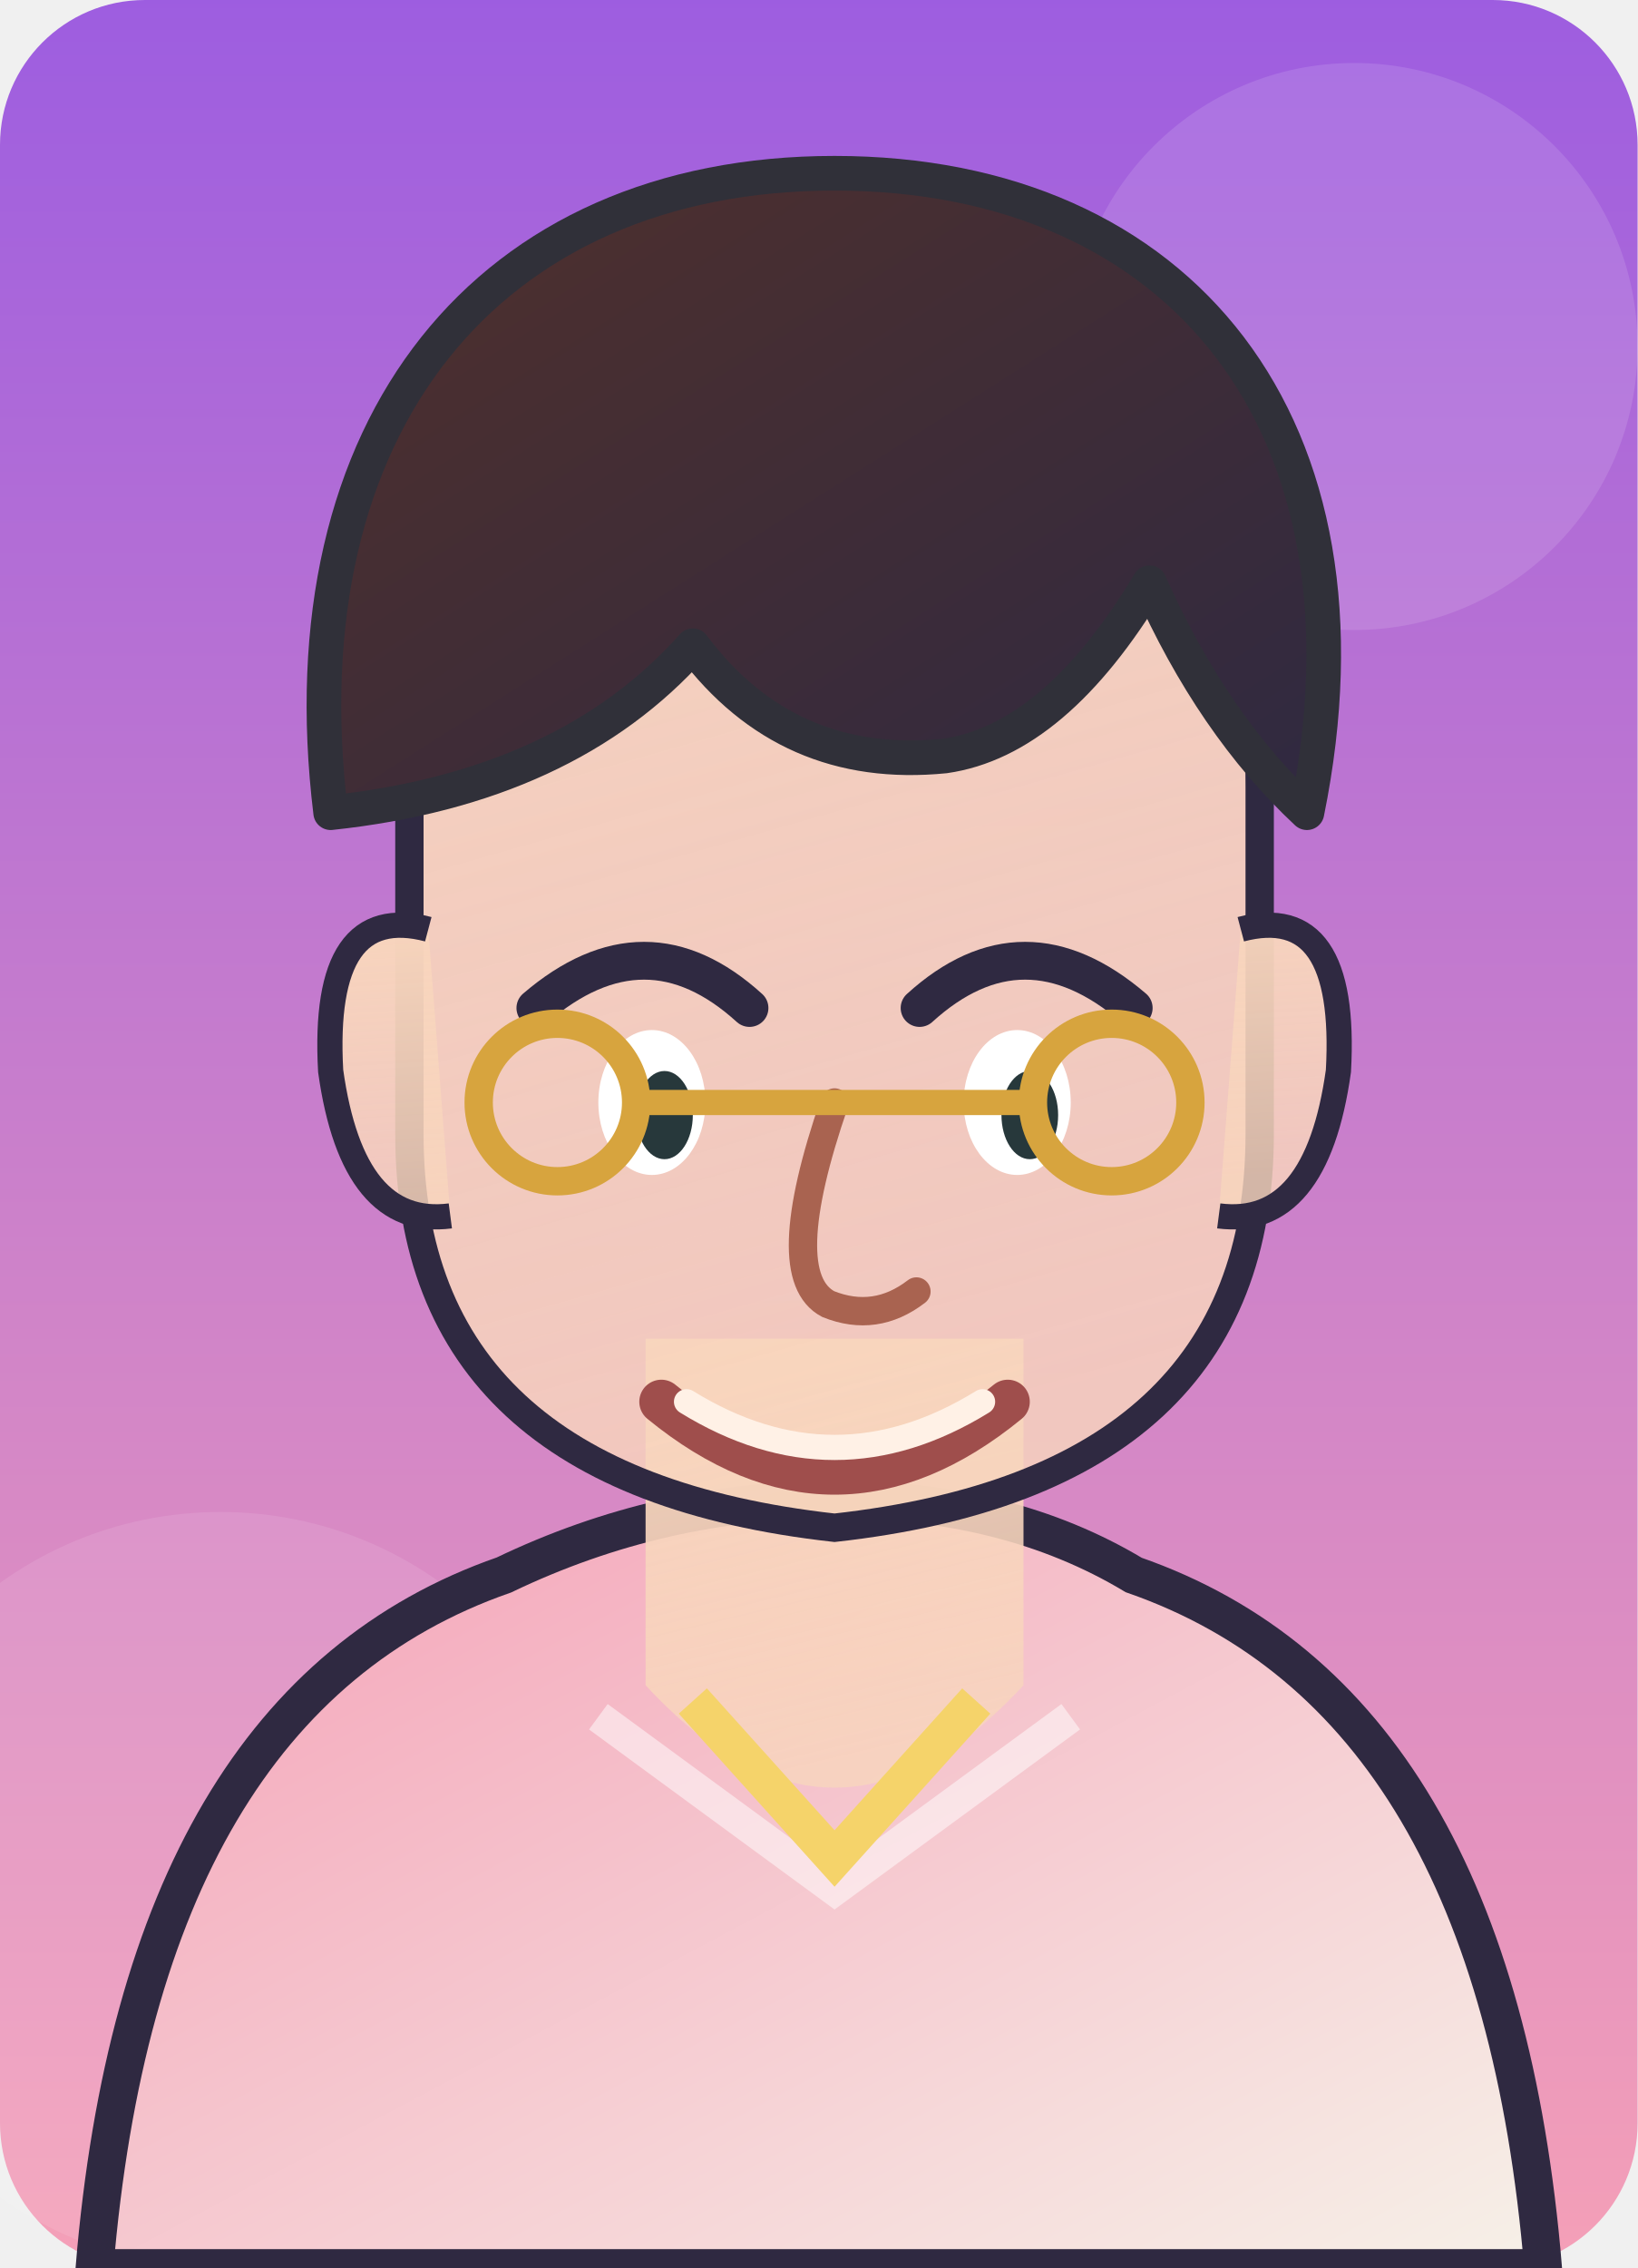
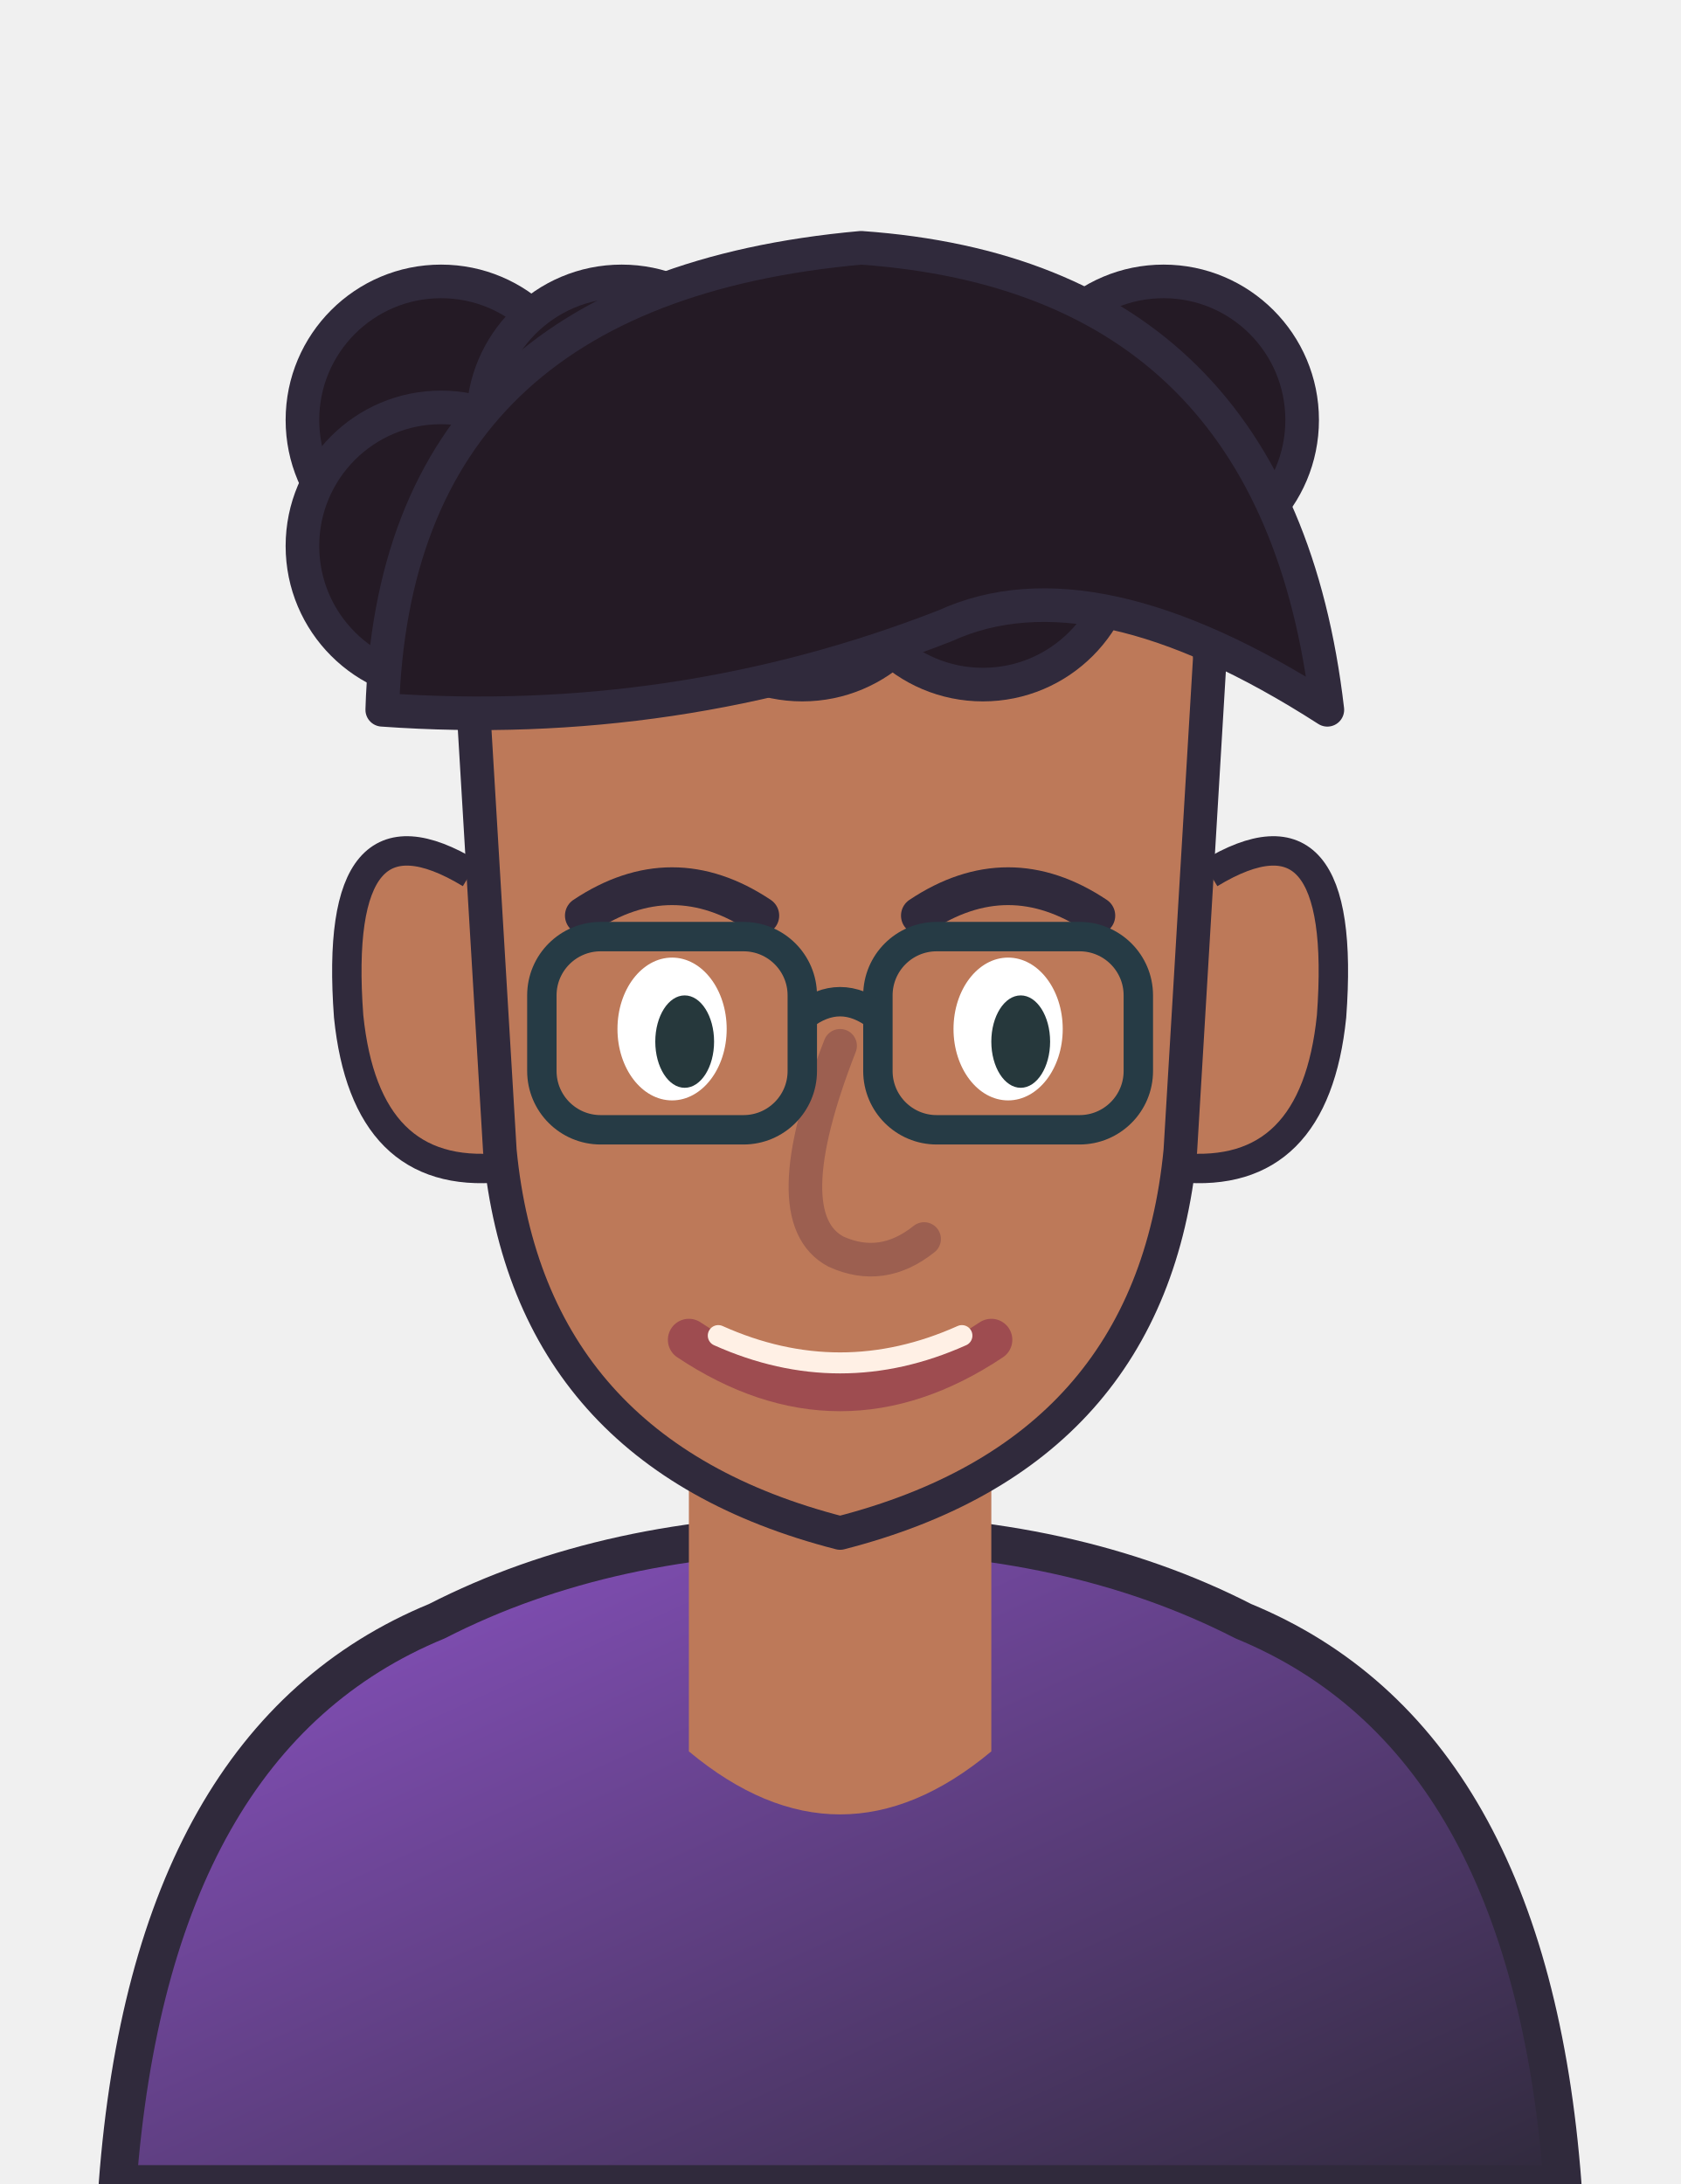
- <svg xmlns="http://www.w3.org/2000/svg" viewBox="0 0 520 720" role="img" aria-labelledby="title desc">
+ <svg xmlns="http://www.w3.org/2000/svg" viewBox="0 0 400 520" role="img" aria-labelledby="title desc">
  <defs>
-     <linearGradient id="bg" x2="0" y2="1">
-       <stop stop-color="#9d5de0" />
-       <stop offset="1" stop-color="#f5a0b7" />
+     <linearGradient id="skin" x1="0" y1="0" x2=".15" y2="1">
+       <stop stop-color="#bd7959" />
+       <stop offset="1" stop-color="#bd7959" />
    </linearGradient>
-     <linearGradient id="skin" x2=".2" y2="1">
-       <stop stop-color="#f8d5bd" />
-       <stop offset="1" stop-color="#f8d5bd" stop-opacity=".82" />
-     </linearGradient>
-     <linearGradient id="shirt" x2="1" y2="1">
-       <stop stop-color="#f5a0b7" />
-       <stop offset="1" stop-color="#f6f1e8" />
-     </linearGradient>
-     <linearGradient id="hair" x2="1" y2="1">
-       <stop stop-color="#50302c" />
-       <stop offset="1" stop-color="#2f2941" />
+     <linearGradient id="shirt" x1="0" y1="0" x2="1" y2="1">
+       <stop stop-color="#8e54c8" />
+       <stop offset="1" stop-color="#302a3c" />
    </linearGradient>
  </defs>
-   <rect width="520" height="720" rx="46" fill="url(#bg)" />
-   <circle cx="430" cy="110" r="90" fill="#fff" opacity=".12" />
-   <circle cx="70" cy="600" r="120" fill="#fff" opacity=".1" />
-   <path d="M30 720 Q45 540 160 500 Q210 476 265 476 Q320 476 360 500 Q475 540 490 720Z" fill="url(#shirt)" stroke="#2f2941" stroke-width="12" />
-   <path d="M205 425h120v110q-60 65-120 0Z" fill="url(#skin)" />
-   <path d="M130 250 Q130 105 265 100 Q400 105 400 250 V360 Q400 470 265 485 Q130 470 130 360Z" fill="url(#skin)" stroke="#2f2941" stroke-width="9" />
-   <path d="M105 258 C90 135 155 55 265 55 C375 55 440 135 415 258 Q385 230 365 185 Q335 235 300 240 Q250 245 220 205 Q180 250 105 258Z" fill="url(#hair)" stroke="#303039" stroke-width="11" stroke-linejoin="round" />
-   <path d="M136 295 Q102 286 105 340 Q112 390 143 386 M394 295 Q428 286 425 340 Q418 390 387 386" fill="url(#skin)" stroke="#2f2941" stroke-width="8" />
-   <path d="M170 320 Q205 290 238 320 M292 320 Q325 290 360 320" fill="none" stroke="#2f2941" stroke-width="12" stroke-linecap="round" />
-   <ellipse cx="207" cy="350" rx="17" ry="23" fill="#fff" />
-   <ellipse cx="323" cy="350" rx="17" ry="23" fill="#fff" />
-   <ellipse cx="211" cy="354" rx="9" ry="14" fill="#27383b" />
-   <ellipse cx="327" cy="354" rx="9" ry="14" fill="#27383b" />
-   <path d="M265 350 Q246 405 263 414 Q278 420 291 410" fill="none" stroke="#a96350" stroke-width="9" stroke-linecap="round" />
-   <path d="M210 445 Q265 490 320 445" fill="none" stroke="#9f4e4c" stroke-width="14" stroke-linecap="round" />
-   <path d="M218 445 Q265 474 312 445" fill="none" stroke="#fff1e6" stroke-width="8" stroke-linecap="round" />
-   <circle cx="177" cy="350" r="25" fill="none" stroke="#d7a43e" stroke-width="9" />
-   <circle cx="353" cy="350" r="25" fill="none" stroke="#d7a43e" stroke-width="9" />
-   <path d="M202 350h126" stroke="#d7a43e" stroke-width="8" />
-   <path d="M190 545 L265 600 L340 545" fill="none" stroke="#fff" stroke-width="10" opacity=".5" />
-   <path d="M220 540 L265 590 L310 540" fill="none" stroke="#f5d36a" stroke-width="12" />
+   <path d="M28 520 Q36 414 104 386 Q145 365 200 365 Q255 365 296 386 Q364 414 372 520Z" fill="url(#shirt)" stroke="#302a3c" stroke-width="9" stroke-linejoin="round" />
+   <path d="M164 350 L164 417 Q200 447 236 417 L236 350Z" fill="url(#skin)" />
+   <g fill="#241a25" stroke="#302a3c" stroke-width="8" stroke-linejoin="round">
+ 
+ </g>
+   <path d="M112 208 Q79 188 83 242 Q87 281 119 278 M288 208 Q321 188 317 242 Q313 281 281 278" fill="url(#skin)" stroke="#302a3c" stroke-width="7" />
+   <path d="M112 157 Q112 104 200 100 Q288 104 288 157 L281 274 Q274 346 200 365 Q126 346 119 274Z" fill="url(#skin)" stroke="#302a3c" stroke-width="8" stroke-linejoin="round" />
+   <g fill="#241a25" stroke="#302a3c" stroke-width="8" stroke-linejoin="round">
+     <g>
+       <circle cx="105" cy="100" r="33" />
+       <circle cx="148" cy="100" r="33" />
+       <circle cx="191" cy="100" r="33" />
+       <circle cx="234" cy="100" r="33" />
+       <circle cx="277" cy="100" r="33" />
+       <circle cx="105" cy="130" r="33" />
+       <circle cx="148" cy="130" r="33" />
+       <circle cx="191" cy="130" r="33" />
+       <circle cx="234" cy="130" r="33" />
+       <path d="M91 169 Q94 69 205 59 Q304 66 316 169 Q260 133 225 149 Q161 174 91 169Z" />
+     </g>
+   </g>
+   <path d="M139 218 Q160 204 181 218 M219 218 Q240 204 261 218" fill="none" stroke="#302a3c" stroke-width="9" stroke-linecap="round" />
+   <ellipse cx="160" cy="245" rx="13" ry="17" fill="#fff" />
+   <ellipse cx="240" cy="245" rx="13" ry="17" fill="#fff" />
+   <ellipse cx="163" cy="248" rx="7" ry="11" fill="#26383c" />
+   <ellipse cx="243" cy="248" rx="7" ry="11" fill="#26383c" />
+   <path d="M200 249 Q184 290 199 298 Q210 303 220 295" fill="none" stroke="#9c5f50" stroke-width="8" stroke-linecap="round" />
+   <path d="M164 319 Q200 343 236 319" fill="none" stroke="#9e4c50" stroke-width="10" stroke-linecap="round" />
+   <path d="M171 318 Q200 331 229 318" fill="none" stroke="#fff0e5" stroke-width="5" stroke-linecap="round" />
+   <g fill="none" stroke="#263b45" stroke-width="7">
+     <rect x="129" y="223" width="62" height="46" rx="14" />
+     <rect x="209" y="223" width="62" height="46" rx="14" />
+     <path d="M191 242 Q200 235 209 242" />
+   </g>
</svg>
